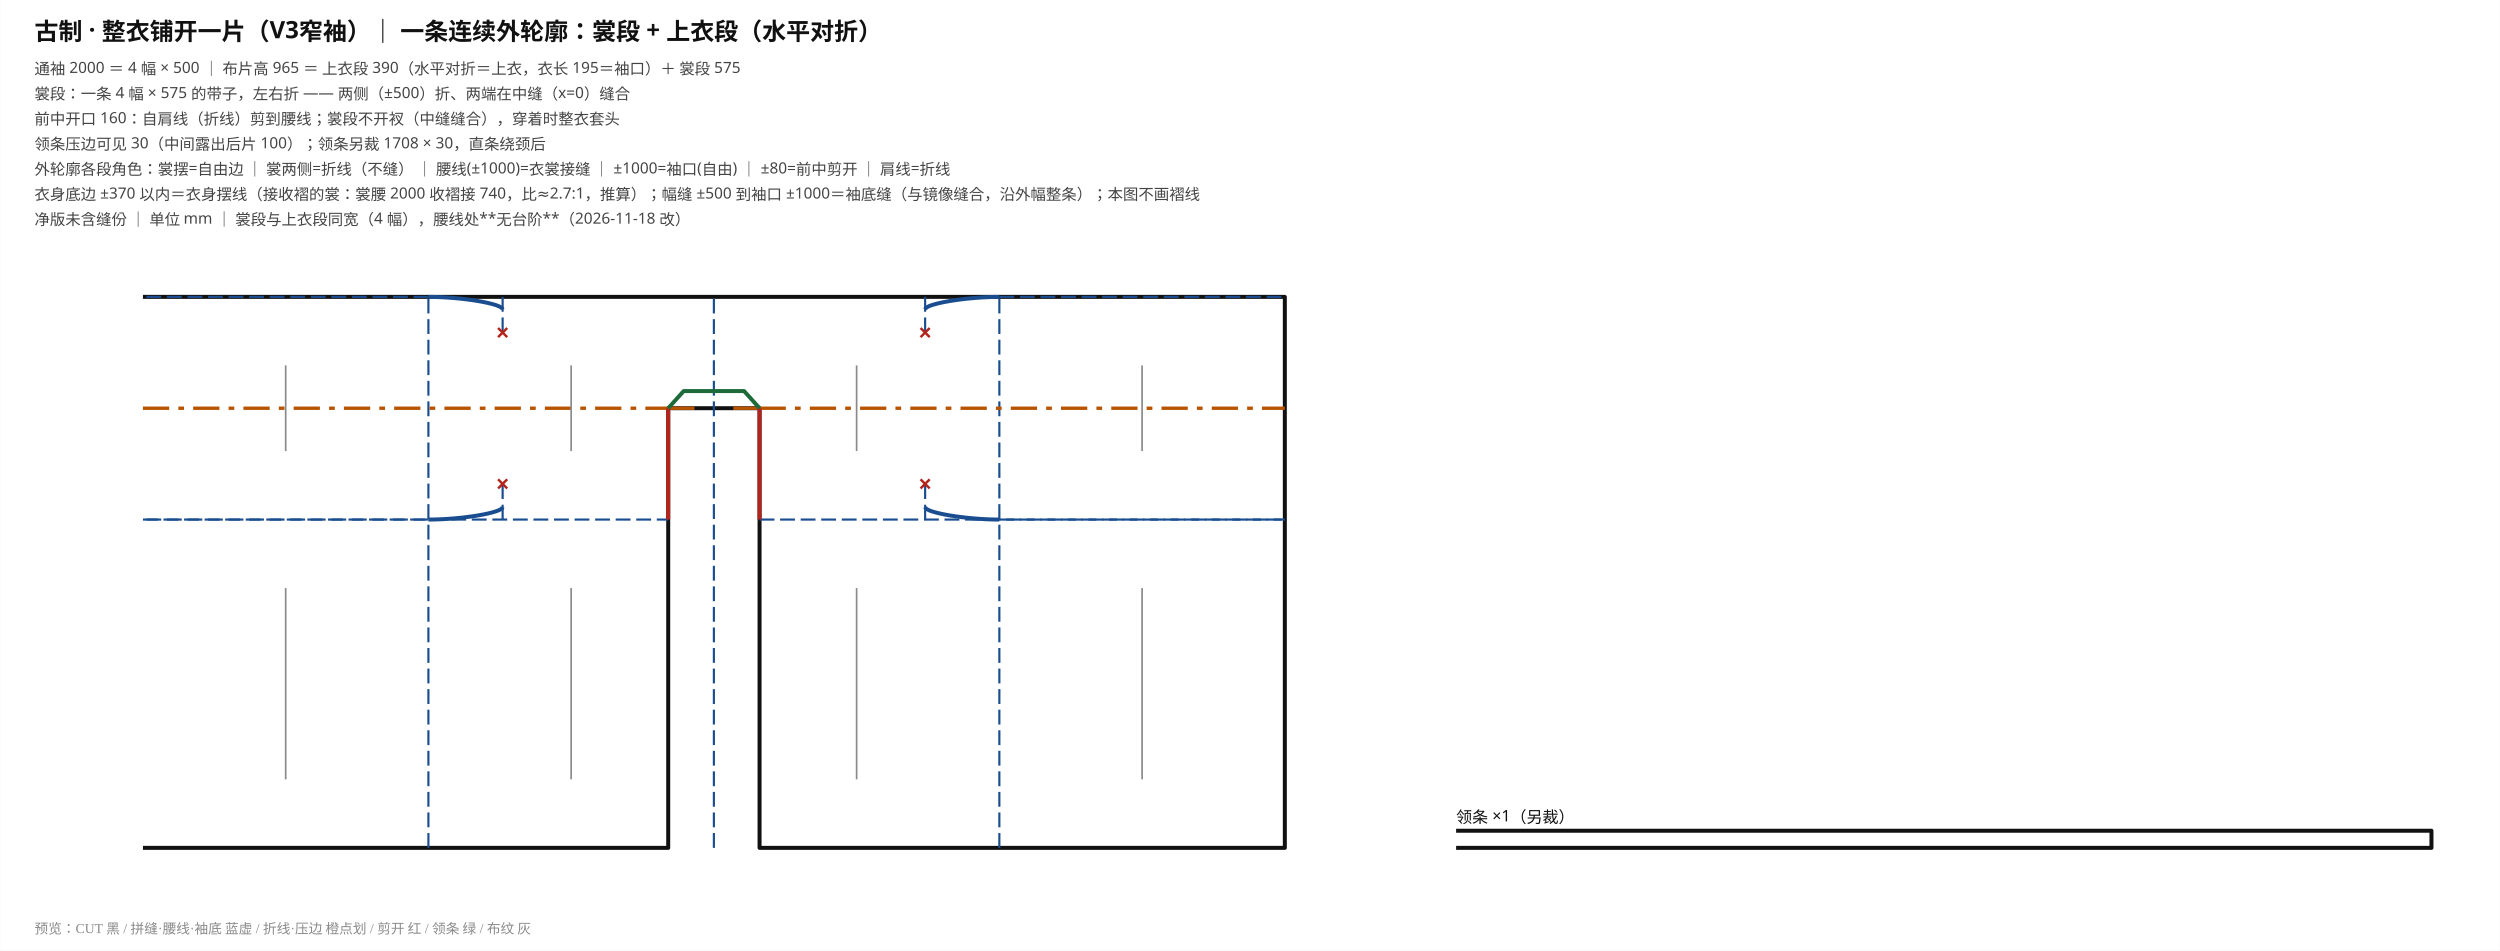
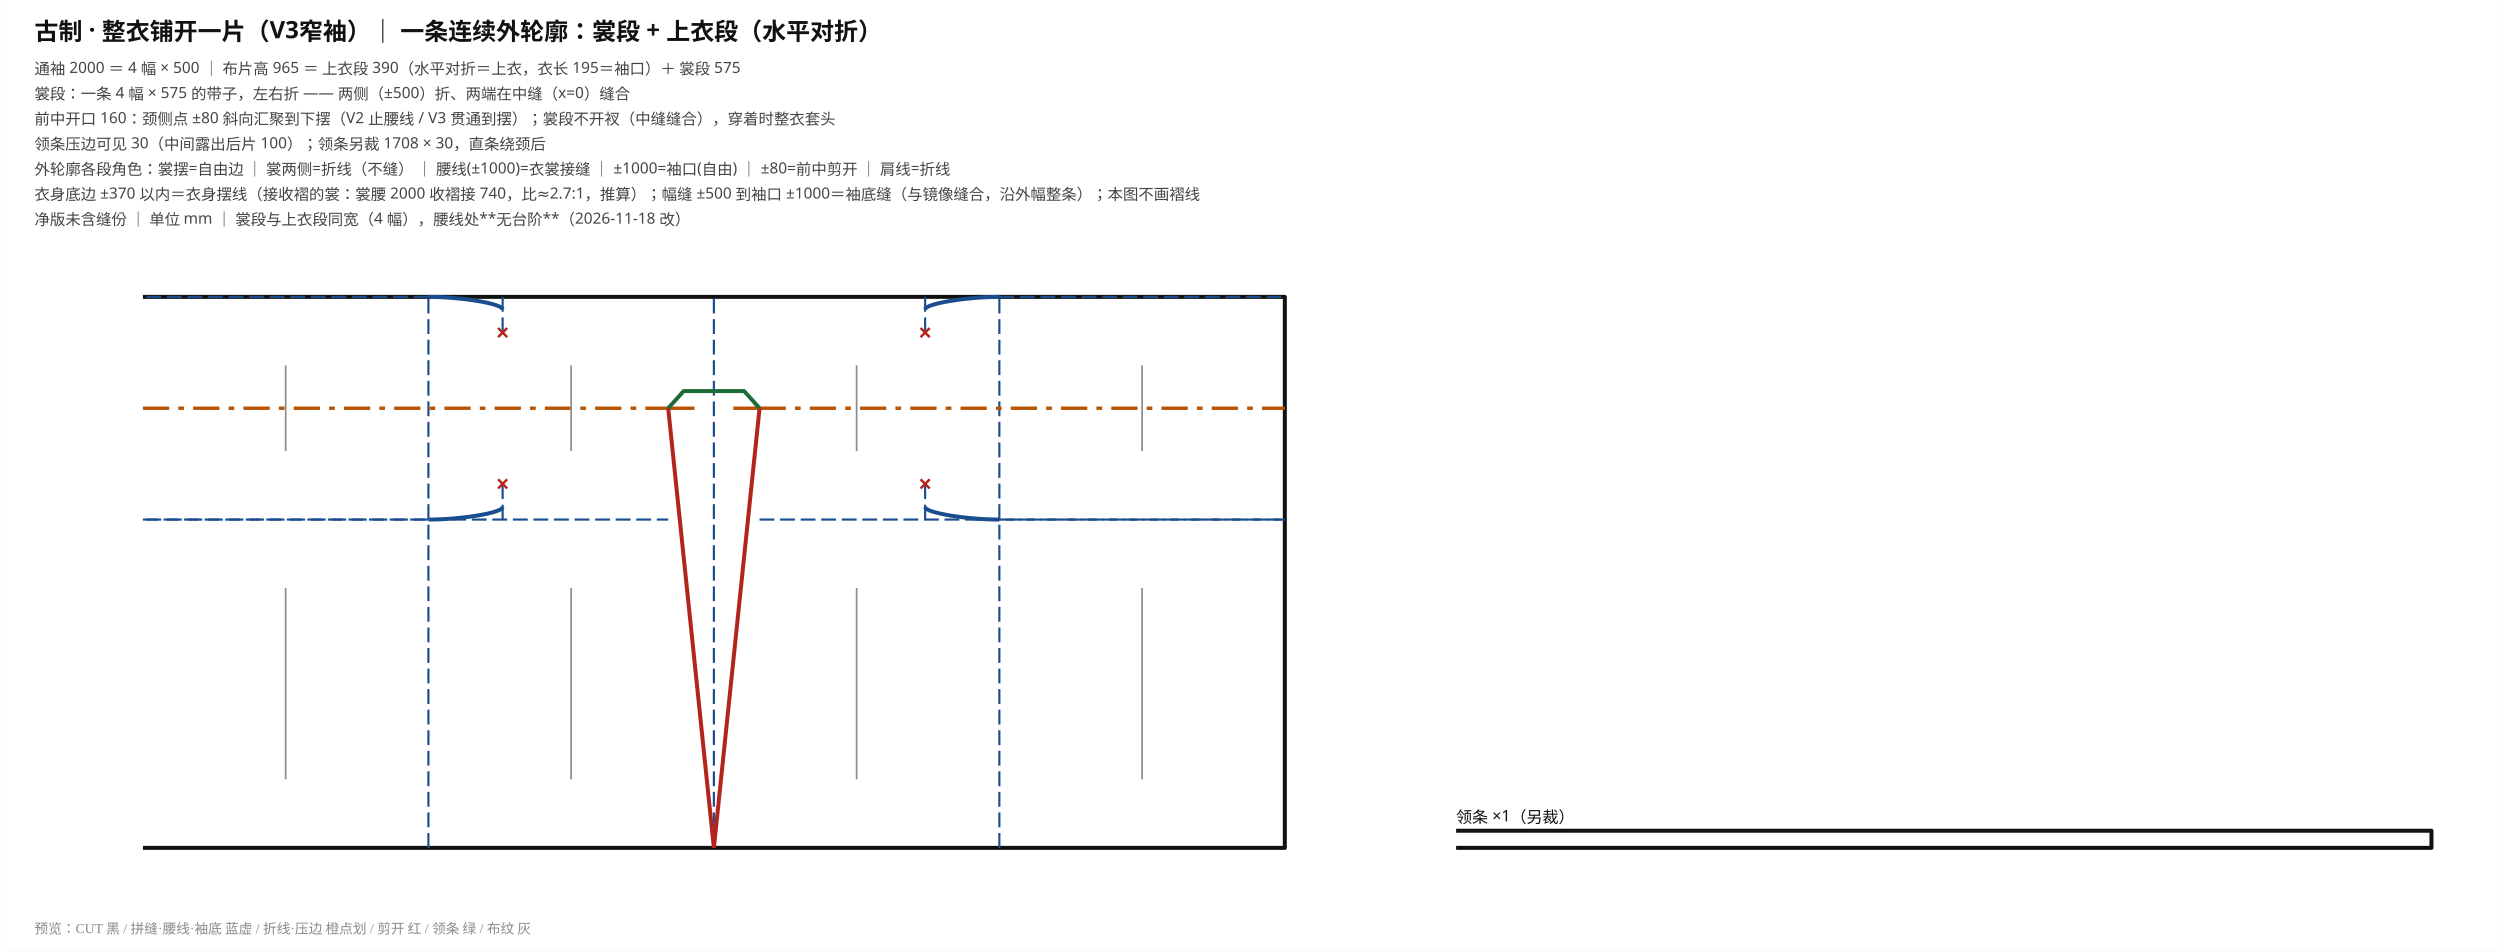
<svg xmlns="http://www.w3.org/2000/svg" width="2714" height="1032" viewBox="0 0 4378 1665">
  <rect width="100%" height="100%" fill="#ffffff" />
-   <polyline points="250 1485 1170 1485 1170 715 1330 715 1330 1485 2250 1485 2250 520 250 520" stroke="#111111" stroke-width="7.01" fill="none" stroke-linejoin="round" />
+   <polyline points="250 1485 2250 1485 2250 520 250 520" stroke="#111111" stroke-width="7.01" fill="none" stroke-linejoin="round" />
  <polyline points="2550 1485 4258.29 1485 4258.29 1455 2550 1455" stroke="#111111" stroke-width="7.01" fill="none" stroke-linejoin="round" />
  <line x1="750.0" y1="1485.0" x2="750.0" y2="520.0" stroke="#1a4d8f" stroke-width="3.77" fill="none" stroke-dasharray="26 10" />
  <line x1="1750.0" y1="1485.0" x2="1750.0" y2="520.0" stroke="#1a4d8f" stroke-width="3.77" fill="none" stroke-dasharray="26 10" />
  <line x1="1250.0" y1="1485.0" x2="1250.0" y2="520.0" stroke="#1a4d8f" stroke-width="3.77" fill="none" stroke-dasharray="26 10" />
  <line x1="250.0" y1="910.0" x2="1170.0" y2="910.0" stroke="#1a4d8f" stroke-width="3.77" fill="none" stroke-dasharray="26 10" />
  <line x1="1330.0" y1="910.0" x2="2250.0" y2="910.0" stroke="#1a4d8f" stroke-width="3.77" fill="none" stroke-dasharray="26 10" />
  <line x1="750.0" y1="910.0" x2="250.0" y2="910.0" stroke="#1a4d8f" stroke-width="3.77" fill="none" stroke-dasharray="26 10" />
  <line x1="880.0" y1="910.0" x2="880.0" y2="847.5" stroke="#1a4d8f" stroke-width="3.77" fill="none" stroke-dasharray="26 10" />
  <line x1="1750.0" y1="910.0" x2="2250.0" y2="910.0" stroke="#1a4d8f" stroke-width="3.77" fill="none" stroke-dasharray="26 10" />
  <line x1="1620.0" y1="910.0" x2="1620.0" y2="847.5" stroke="#1a4d8f" stroke-width="3.77" fill="none" stroke-dasharray="26 10" />
  <line x1="750.0" y1="520.0" x2="250.0" y2="520.0" stroke="#1a4d8f" stroke-width="3.77" fill="none" stroke-dasharray="26 10" />
  <line x1="880.0" y1="520.0" x2="880.0" y2="582.5" stroke="#1a4d8f" stroke-width="3.77" fill="none" stroke-dasharray="26 10" />
  <line x1="1750.0" y1="520.0" x2="2250.0" y2="520.0" stroke="#1a4d8f" stroke-width="3.77" fill="none" stroke-dasharray="26 10" />
  <line x1="1620.0" y1="520.0" x2="1620.0" y2="582.5" stroke="#1a4d8f" stroke-width="3.77" fill="none" stroke-dasharray="26 10" />
  <polyline points="880 888.125 879.183 889.993 876.813 891.891 873.016 893.799 867.914 895.696 861.631 897.56 854.292 899.372 846.019 901.11 836.938 902.754 827.17 904.282 816.841 905.674 806.074 906.909 794.992 907.966 783.72 908.825 772.382 909.464 761.1 909.862 750 910" stroke="#1a4d8f" stroke-width="7.01" fill="none" stroke-linejoin="round" />
  <polyline points="1620 888.125 1620.82 889.993 1623.19 891.891 1626.98 893.799 1632.09 895.696 1638.37 897.56 1645.71 899.372 1653.98 901.11 1663.06 902.754 1672.83 904.282 1683.16 905.674 1693.93 906.909 1705.01 907.966 1716.28 908.825 1727.62 909.464 1738.9 909.862 1750 910" stroke="#1a4d8f" stroke-width="7.01" fill="none" stroke-linejoin="round" />
  <polyline points="880 541.875 879.183 540.007 876.813 538.109 873.016 536.201 867.914 534.304 861.631 532.44 854.292 530.628 846.019 528.89 836.938 527.246 827.17 525.718 816.841 524.326 806.074 523.091 794.992 522.034 783.72 521.175 772.382 520.536 761.1 520.138 750 520" stroke="#1a4d8f" stroke-width="7.01" fill="none" stroke-linejoin="round" />
  <polyline points="1620 541.875 1620.82 540.007 1623.19 538.109 1626.98 536.201 1632.09 534.304 1638.37 532.44 1645.71 530.628 1653.98 528.89 1663.06 527.246 1672.83 525.718 1683.16 524.326 1693.93 523.091 1705.01 522.034 1716.28 521.175 1727.62 520.536 1738.9 520.138 1750 520" stroke="#1a4d8f" stroke-width="7.01" fill="none" stroke-linejoin="round" />
  <line x1="250.0" y1="715.0" x2="1170.0" y2="715.0" stroke="#b85400" stroke-width="5.93" fill="none" stroke-dasharray="46 16 10 16" />
  <line x1="1330.0" y1="715.0" x2="2250.0" y2="715.0" stroke="#b85400" stroke-width="5.93" fill="none" stroke-dasharray="46 16 10 16" />
  <line x1="1170.0" y1="715.0" x2="1220.0" y2="715.0" stroke="#b85400" stroke-width="5.93" fill="none" stroke-dasharray="46 16 10 16" />
  <line x1="1330.0" y1="715.0" x2="1280.0" y2="715.0" stroke="#b85400" stroke-width="5.93" fill="none" stroke-dasharray="46 16 10 16" />
-   <line x1="1170.0" y1="910.0" x2="1170.0" y2="715.0" stroke="#b3241c" stroke-width="7.01" fill="none" />
-   <line x1="1330.0" y1="910.0" x2="1330.0" y2="715.0" stroke="#b3241c" stroke-width="7.01" fill="none" />
+   <line x1="1170.0" y1="715.0" x2="1250.0" y2="1485.0" stroke="#b3241c" stroke-width="7.01" fill="none" />
+   <line x1="1330.0" y1="715.0" x2="1250.0" y2="1485.0" stroke="#b3241c" stroke-width="7.01" fill="none" />
  <polyline points="1170 715 1197.04 685 1302.96 685 1330 715" stroke="#1d6b3a" stroke-width="7.01" fill="none" stroke-linejoin="round" />
  <line x1="500.0" y1="790.0" x2="500.0" y2="640.0" stroke="#8a8a8a" stroke-width="2.96" fill="none" />
  <line x1="1000.0" y1="790.0" x2="1000.0" y2="640.0" stroke="#8a8a8a" stroke-width="2.96" fill="none" />
  <line x1="1500.0" y1="790.0" x2="1500.0" y2="640.0" stroke="#8a8a8a" stroke-width="2.96" fill="none" />
  <line x1="2000.0" y1="790.0" x2="2000.0" y2="640.0" stroke="#8a8a8a" stroke-width="2.96" fill="none" />
  <line x1="500.0" y1="1365.0" x2="500.0" y2="1030.0" stroke="#8a8a8a" stroke-width="2.96" fill="none" />
  <line x1="1000.0" y1="1365.0" x2="1000.0" y2="1030.0" stroke="#8a8a8a" stroke-width="2.96" fill="none" />
  <line x1="1500.0" y1="1365.0" x2="1500.0" y2="1030.0" stroke="#8a8a8a" stroke-width="2.96" fill="none" />
  <line x1="2000.0" y1="1365.0" x2="2000.0" y2="1030.0" stroke="#8a8a8a" stroke-width="2.96" fill="none" />
  <path d="M 872.0 839.5 L 888.0 855.5 M 872.0 855.5 L 888.0 839.5" stroke="#b3241c" stroke-width="4.31" />
  <path d="M 1612.0 839.5 L 1628.0 855.5 M 1612.0 855.5 L 1628.0 839.5" stroke="#b3241c" stroke-width="4.31" />
  <path d="M 872.0 574.5 L 888.0 590.5 M 872.0 590.5 L 888.0 574.5" stroke="#b3241c" stroke-width="4.31" />
  <path d="M 1612.0 574.5 L 1628.0 590.5 M 1612.0 590.5 L 1628.0 574.5" stroke="#b3241c" stroke-width="4.31" />
  <g font-family="sans-serif" fill="#111111">
    <text x="60" y="70" font-size="42" font-weight="600">古制 · 整衣铺开一片（V3窄袖）｜ 一条连续外轮廓：裳段 + 上衣段（水平对折）</text>
    <text x="60" y="130" font-size="27" fill="#444444">通袖 2000 ＝ 4 幅 × 500 ｜ 布片高 965 ＝ 上衣段 390（水平对折＝上衣，衣长 195＝袖口）＋ 裳段 575</text>
    <text x="60" y="174" font-size="27" fill="#444444">裳段：一条 4 幅 × 575 的带子，左右折 —— 两侧（±500）折、两端在中缝（x=0）缝合</text>
-     <text x="60" y="218" font-size="27" fill="#444444">前中开口 160：自肩线（折线）剪到腰线；裳段不开衩（中缝缝合），穿着时整衣套头</text>
+     <text x="60" y="218" font-size="27" fill="#444444">前中开口 160：颈侧点 ±80 斜向汇聚到下摆（V2 止腰线 / V3 贯通到摆）；裳段不开衩（中缝缝合），穿着时整衣套头</text>
    <text x="60" y="262" font-size="27" fill="#444444">领条压边可见 30（中间露出后片 100）；领条另裁 1708 × 30，直条绕颈后</text>
    <text x="60" y="306" font-size="27" fill="#444444">外轮廓各段角色：裳摆=自由边 ｜ 裳两侧=折线（不缝） ｜ 腰线(±1000)=衣裳接缝 ｜ ±1000=袖口(自由) ｜ ±80=前中剪开 ｜ 肩线=折线</text>
    <text x="60" y="350" font-size="27" fill="#444444">衣身底边 ±370 以内＝衣身摆线（接收褶的裳：裳腰 2000 收褶接 740，比≈2.7:1，推算）；幅缝 ±500 到袖口 ±1000＝袖底缝（与镜像缝合，沿外幅整条）；本图不画褶线</text>
    <text x="60" y="394" font-size="27" fill="#444444">净版未含缝份 ｜ 单位 mm ｜ 裳段与上衣段同宽（4 幅），腰线处**无台阶**（2026-11-18 改）</text>
    <text x="2550" y="1441" font-size="28">领条 ×1（另裁）</text>
  </g>
  <text x="60" y="1635" font-size="24" fill="#8a8a8a">预览：CUT 黑 / 拼缝·腰线·袖底 蓝虚 / 折线·压边 橙点划 / 剪开 红 / 领条 绿 / 布纹 灰</text>
</svg>
